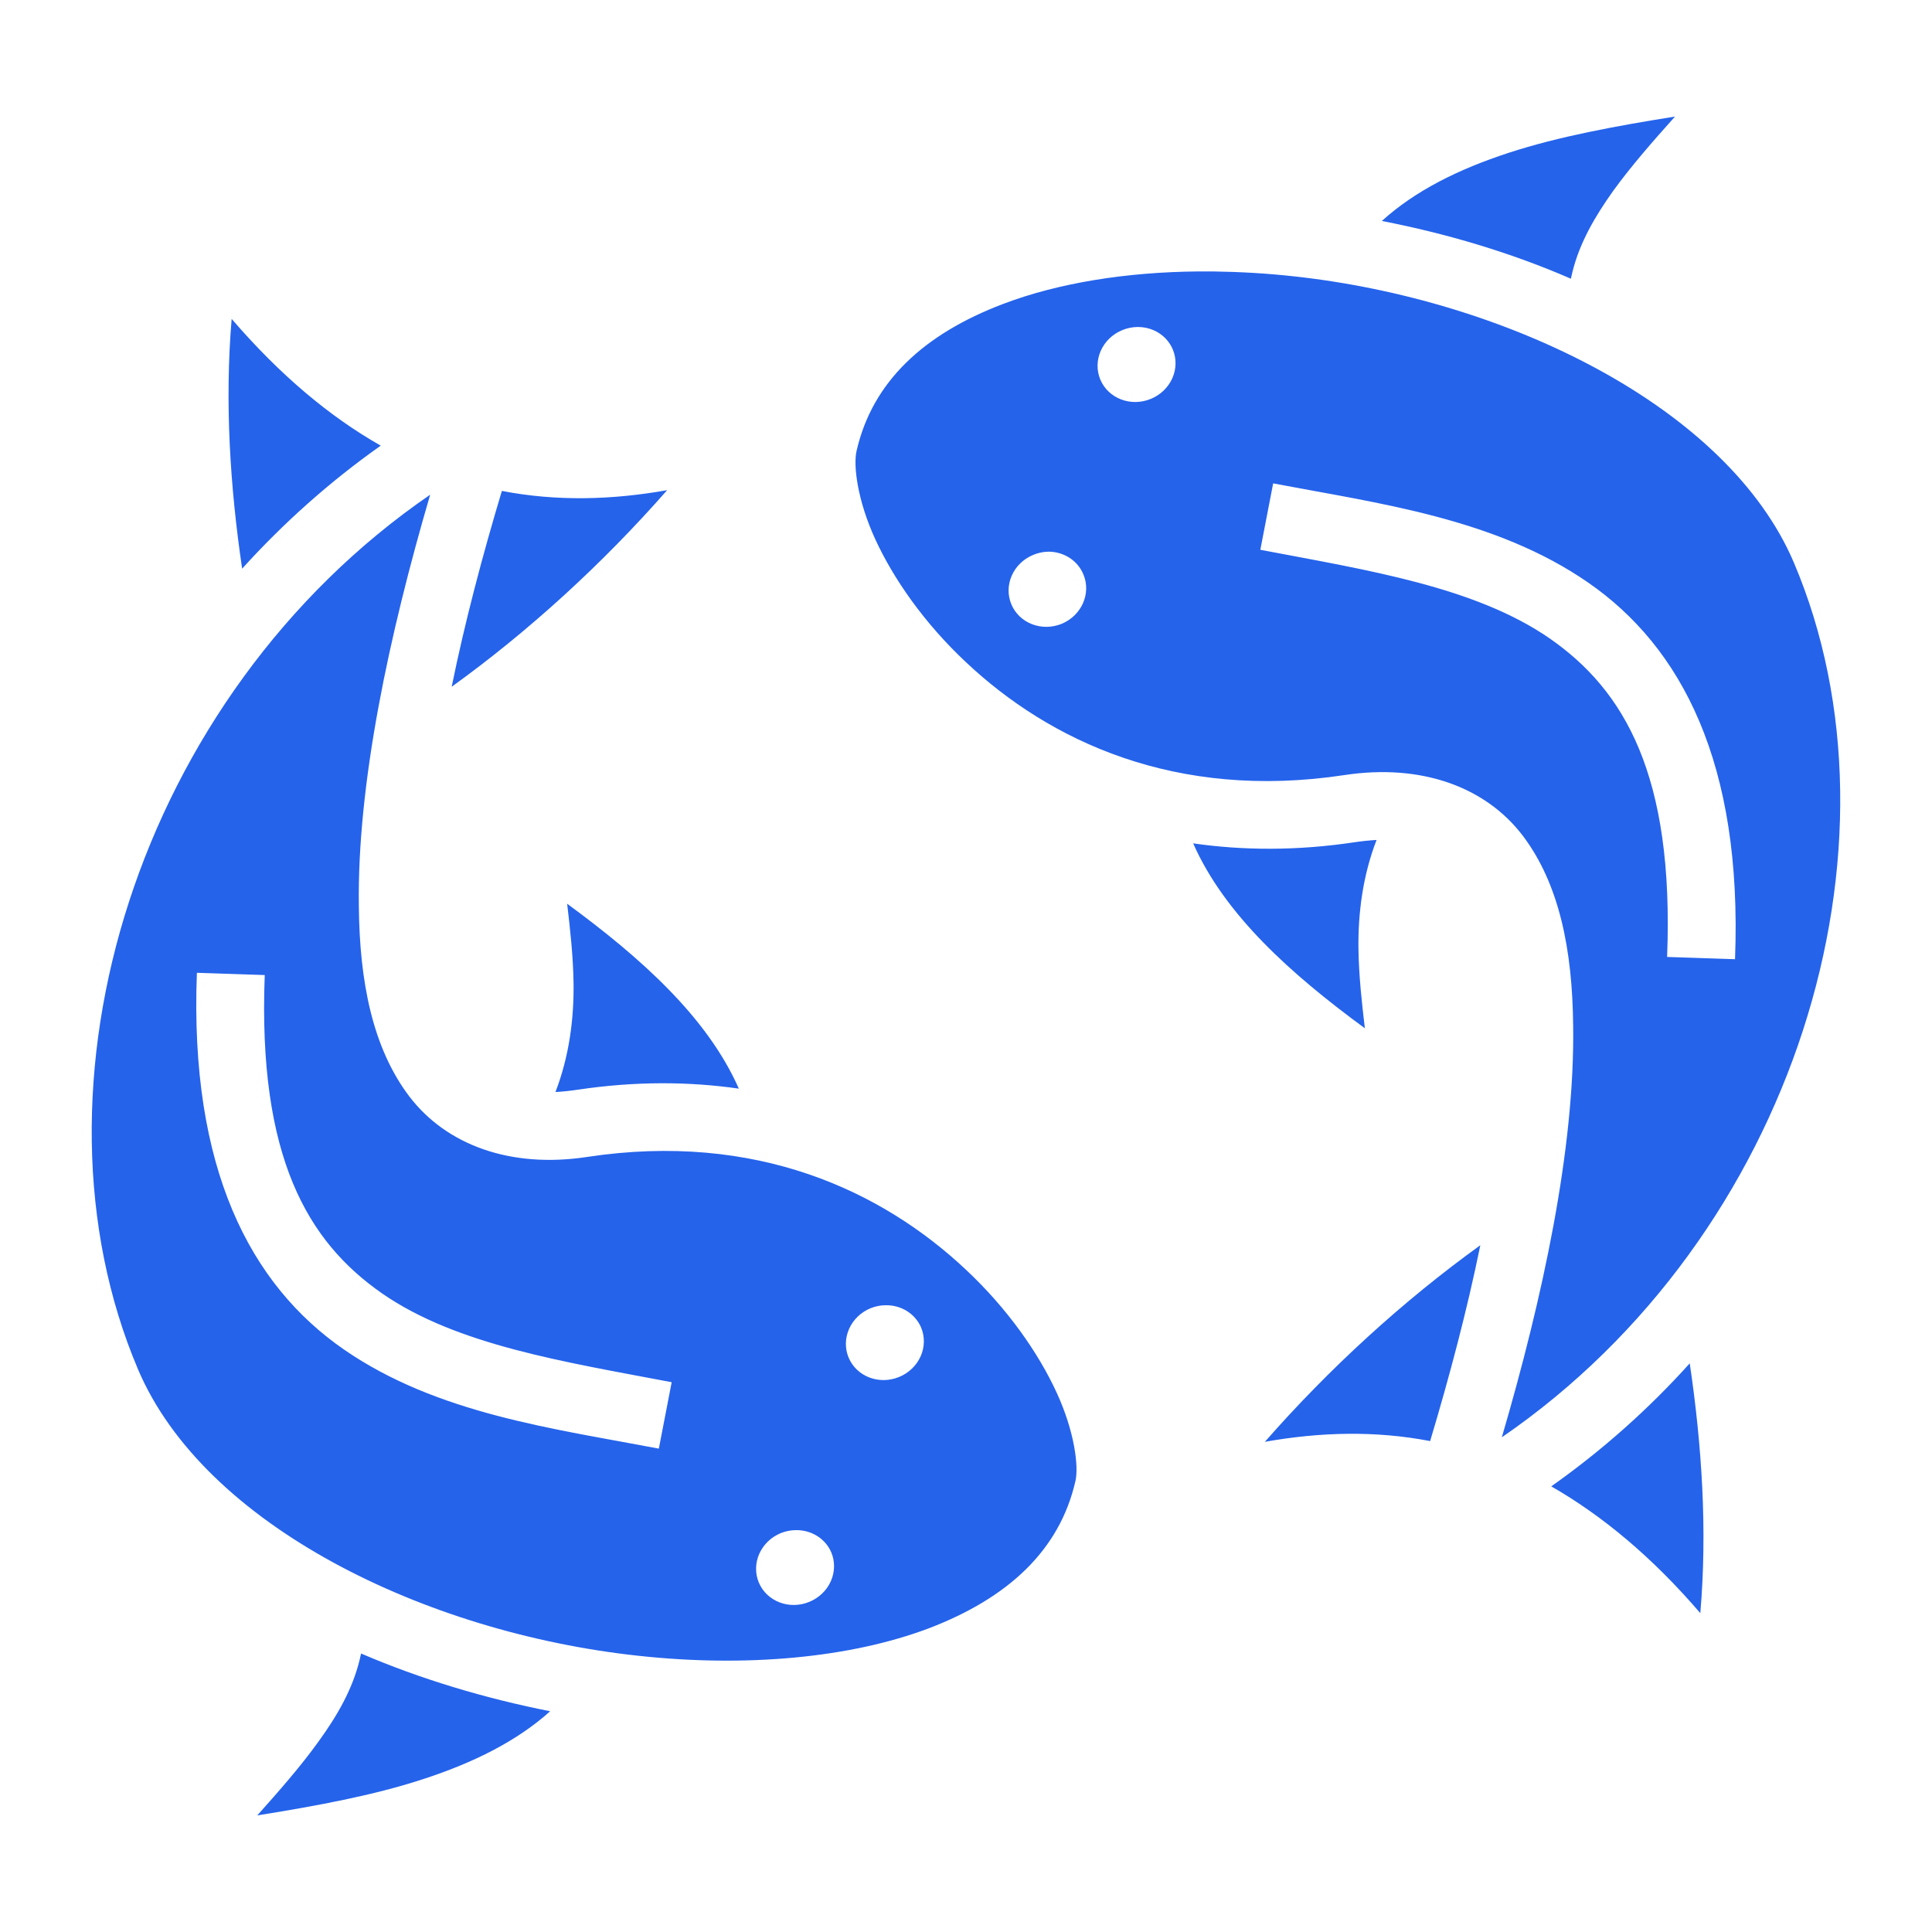
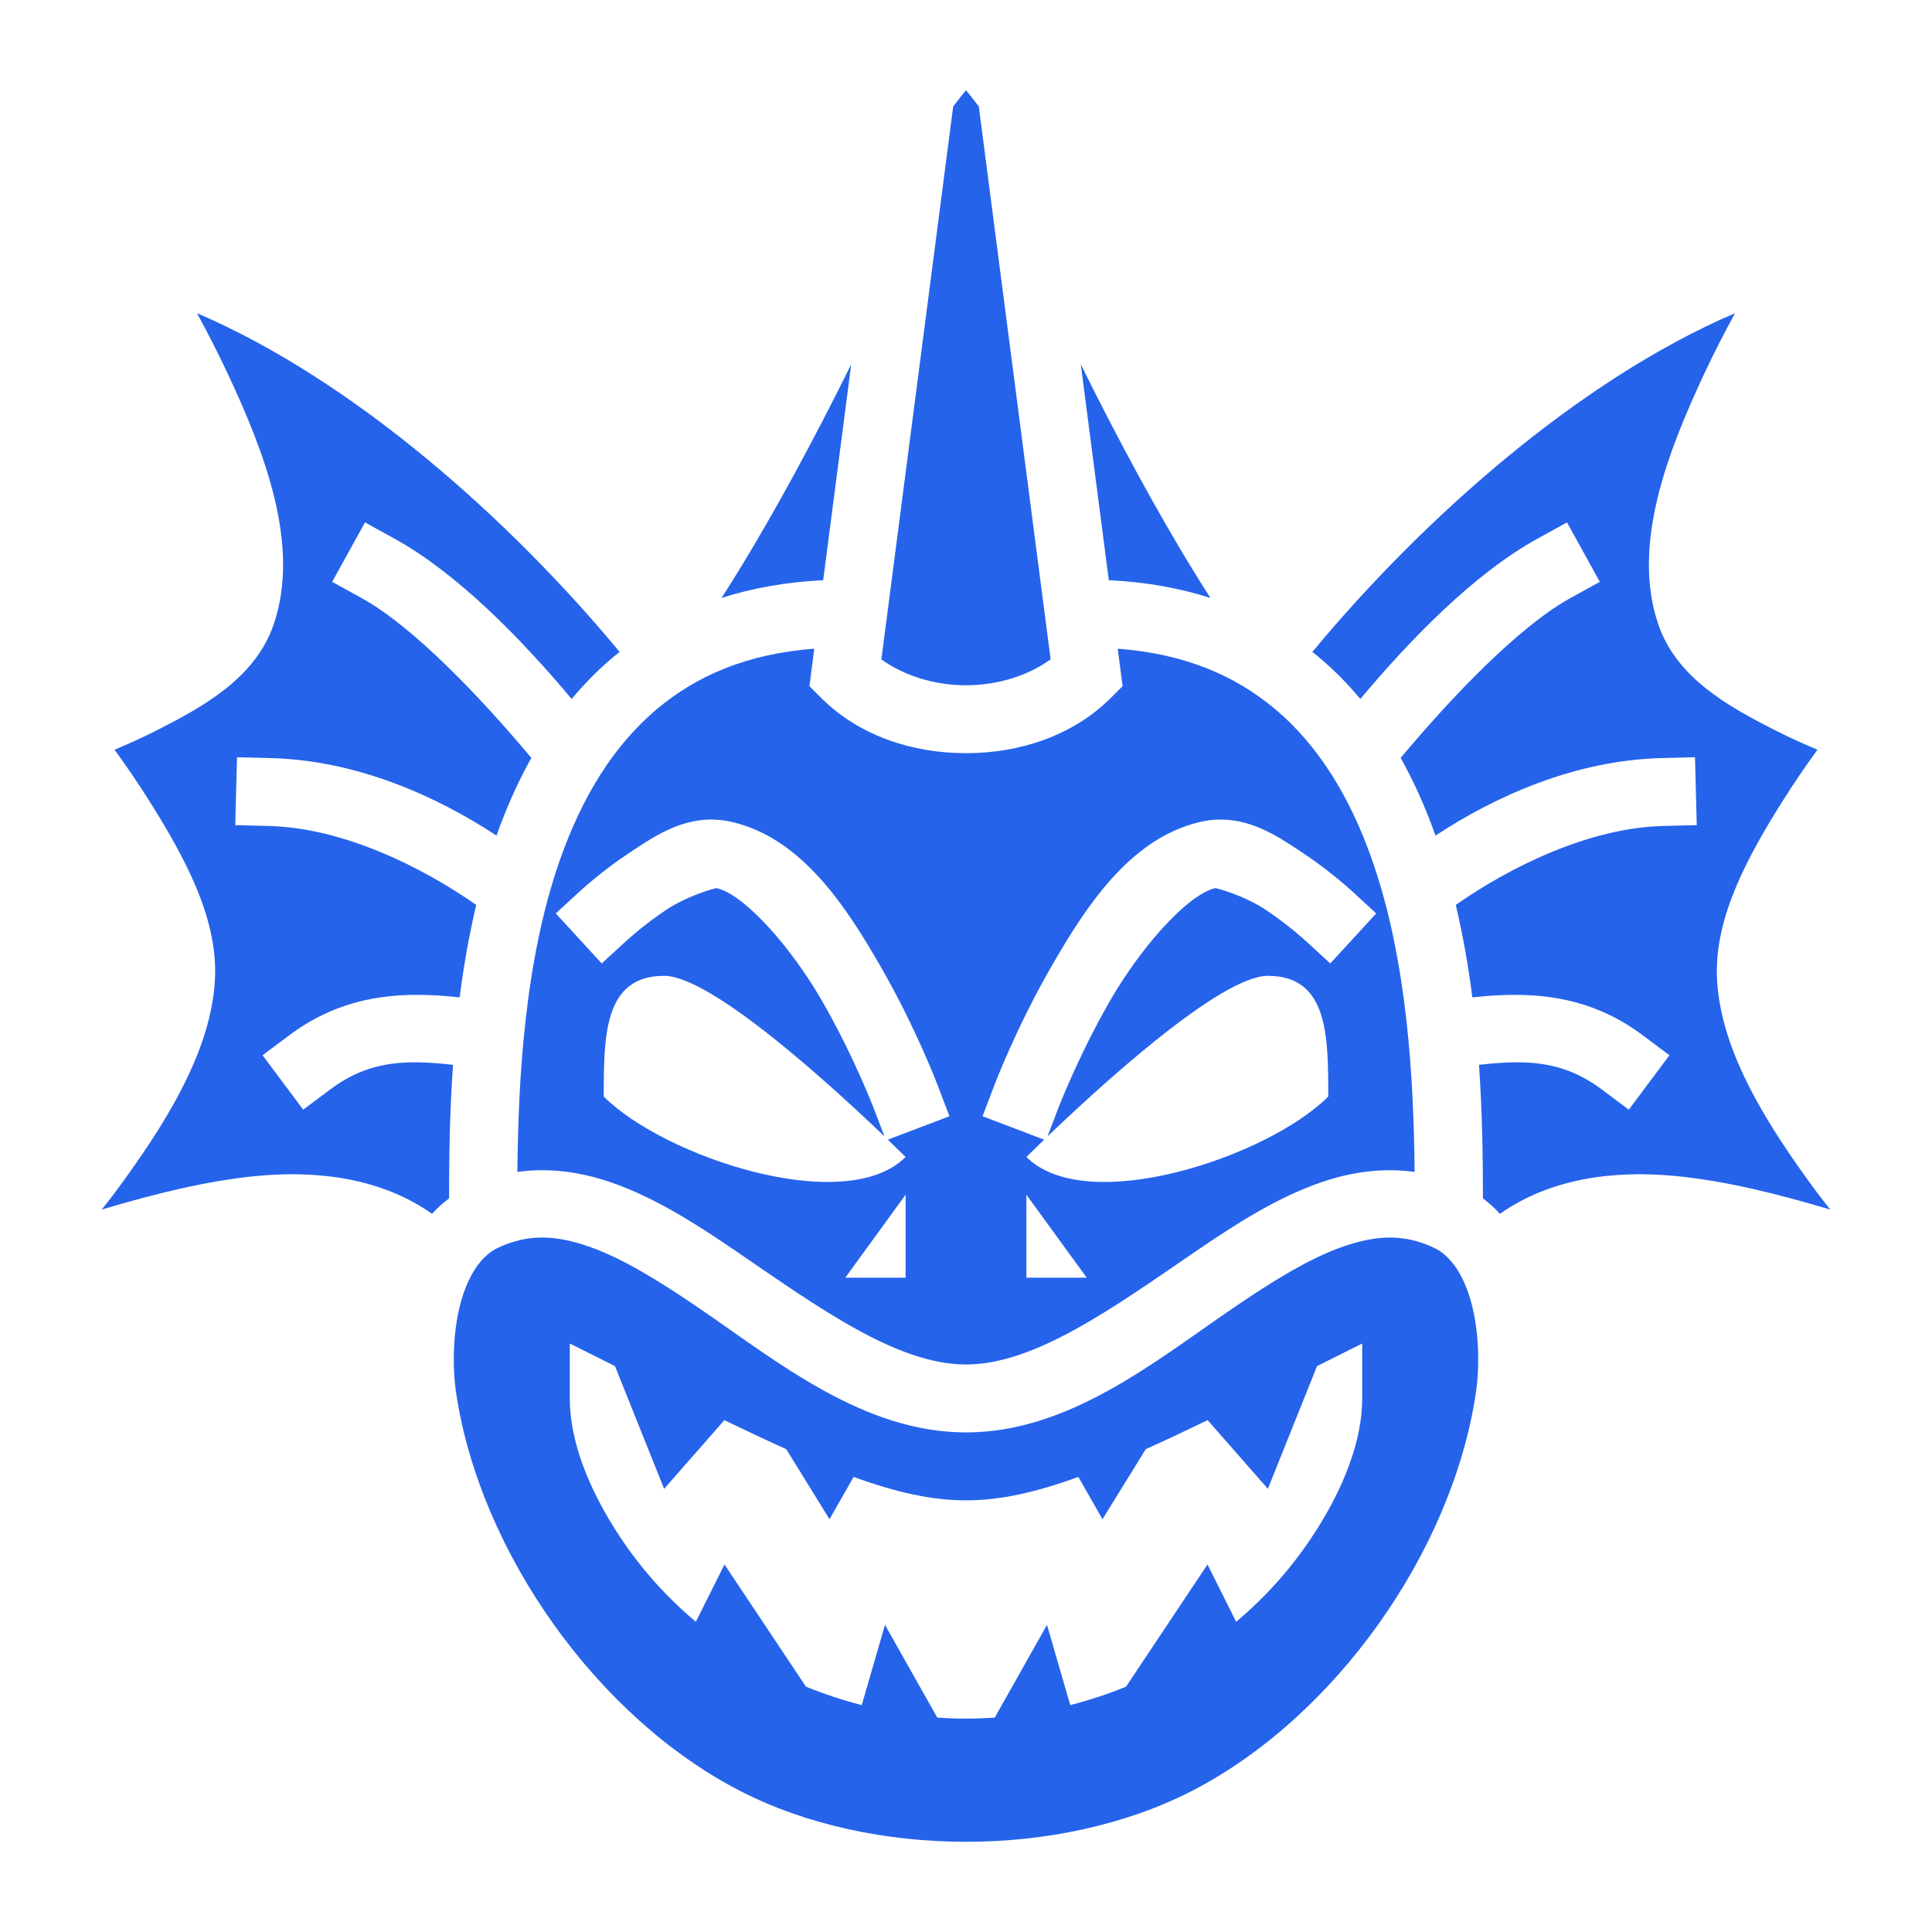
- <svg xmlns="http://www.w3.org/2000/svg" viewBox="0 0 512 512">
-   <path d="M443.9 30.89c-15.7 2.5-30.9 5.3-44 9.58-13.5 4.4-24.9 10.12-33.7 18.09 17.2 3.33 34.3 8.43 50.1 15.3.1-.58.3-1.16.4-1.73 1.9-7.79 6-14.79 10.8-21.53 4.9-6.76 10.7-13.35 16.4-19.71zM317.8 71.93c-19.2.15-37.3 3.03-52 8.63-20.9 7.95-34.6 20.54-38.8 38.94-.9 3.8.2 13.1 5 23.5s12.9 22.1 24 32.5c22.1 20.8 55.5 36.7 100.3 29.9 20.5-3.1 37.4 3.2 47.2 16 9.8 12.9 13.2 30.5 13.4 50.3.5 32.7-8.1 72.3-18.9 109.2 77.8-53.4 109.2-156.9 77.4-231.8-17.5-41.1-75.9-69.75-132.7-75.89-7-.77-14.1-1.17-21-1.27h-3.9v-.01zM61.39 84.51c-1.86 22.09-.41 44.59 2.78 66.19 10.85-12 23.14-23 36.73-32.6-13.59-7.7-26.79-18.81-39.51-33.59zm240.01 2.15a9.875 10.38 69.37 0 1 .1 0 9.875 10.38 69.37 0 1 9.3 5.94 9.875 10.38 69.37 0 1-5.8 13.1 9.875 10.38 69.37 0 1-13.4-5.1 9.875 10.38 69.37 0 1 5.8-13.11 9.875 10.38 69.37 0 1 4-.83zm36 41.44c27.8 5.3 58.8 9.2 83.5 26.3 24.7 17.1 40.9 47.8 38.9 99.8l-18-.6c1.9-48.3-11.4-70.7-31.1-84.4-19.8-13.7-48.3-18.1-76.7-23.5l3.4-17.6zm-160.6 1.8c-14.6 2.6-29.3 3-43.8.2-5.1 17-9.8 34.7-13.3 51.9 20.4-14.7 40-32.6 57.1-52.1zm-62.8 1.2C36.23 184.5 4.78 288 36.58 362.9c17.52 41.2 75.92 69.8 132.62 75.9 28.4 3.1 56.1.6 77-7.3 20.9-8 34.6-20.6 38.8-39 .9-3.8-.2-13.1-5-23.5s-12.9-22.1-24-32.5c-22.1-20.8-55.5-36.7-100.4-29.9-20.4 3.1-37.3-3.2-47.1-16-9.8-12.9-13.2-30.5-13.4-50.3-.5-32.7 8.1-72.3 18.9-109.2zm163.8 15.1a9.875 10.38 69.37 0 1 9.3 6 9.875 10.38 69.37 0 1-5.7 13.1 9.875 10.38 69.37 0 1-13.4-5.2 9.875 10.38 69.37 0 1 5.7-13 9.875 10.38 69.37 0 1 4.1-.9zm87 76.4c-1.8.1-3.8.3-5.8.6-15.3 2.3-29.6 2.2-42.8.3 8.4 19 26 34.7 45.5 49-.8-6.8-1.6-13.9-1.7-21.2-.1-9.2 1.1-19.1 4.8-28.7zm-214.5 16.9c.8 6.8 1.6 13.9 1.7 21.2.1 9.2-1.1 19.1-4.8 28.7 1.8-.1 3.8-.3 5.8-.6 15.3-2.3 29.6-2.2 42.8-.3-8.4-19-26-34.7-45.5-49zm-98.12 18.3l17.98.6c-1.85 48.3 11.4 70.7 31.14 84.4 19.8 13.7 48.3 18.1 76.7 23.5l-3.4 17.6c-27.8-5.3-58.8-9.2-83.5-26.3-24.7-17.1-40.92-47.8-38.92-99.8zM392.3 330c-20.4 14.7-40 32.6-57.1 52.1 14.6-2.6 29.3-3 43.8-.2 5.1-17 9.8-34.7 13.3-51.9zm-157.6 15.9a9.875 10.38 69.37 0 1 9.4 5.9 9.875 10.38 69.37 0 1-5.8 13.1 9.875 10.38 69.37 0 1-13.4-5.1 9.875 10.38 69.37 0 1 5.8-13.1 9.875 10.38 69.37 0 1 4-.8zm213.1 15.4c-10.8 12-23.1 23-36.7 32.6 13.6 7.8 26.8 18.8 39.5 33.6 1.9-22.1.4-44.5-2.8-66.2zm-236.9 44.2a9.875 10.38 69.37 0 1 .1 0 9.875 10.38 69.37 0 1 9.3 5.9 9.875 10.38 69.37 0 1-5.8 13.1 9.875 10.38 69.37 0 1-13.4-5.1 9.875 10.38 69.37 0 1 5.8-13.1 9.875 10.38 69.37 0 1 4-.8zM95.7 438.2c-.1.5-.3 1.1-.4 1.7-1.9 7.8-5.95 14.8-10.8 21.5-4.87 6.8-10.62 13.3-16.32 19.7 15.62-2.5 30.82-5.3 43.92-9.6 13.5-4.4 24.9-10.1 33.7-18-17.2-3.4-34.3-8.5-50.1-15.3z" fill="#2563eb" />
+ <svg xmlns="http://www.w3.org/2000/svg" width="512" height="512" viewBox="0 0 512 512">
+   <path fill="#2563eb" d="M256 23.906a134.338 134.338 0 0 0-3.395 4.314l-19.029 146.516c5.906 4.289 14.005 6.869 22.424 6.869 8.419 0 16.518-2.58 22.424-6.87L259.394 28.22A134.338 134.338 0 0 0 256 23.906zM52.197 82.993c2.633 4.83 5.372 10.094 8.059 15.832 9.706 20.733 19.502 45.58 12.256 66.7-4.893 14.26-18.833 21.828-30.762 27.916-4.115 2.1-7.915 3.778-11.395 5.244 2.888 3.986 6.193 8.714 9.625 14.222 8.46 13.576 17.636 29.8 17.012 46.043-.763 19.865-13.95 39.996-26.19 56.64-1.306 1.777-2.539 3.276-3.827 4.95 14.02-4.176 27.872-7.632 41.064-8.894 16.829-1.61 33.403.825 46.463 10.033a32.098 32.098 0 0 1 4.508-4.094c.01-9.985.11-22.057 1.045-35.396-11.958-1.312-21.933-1.398-32.496 6.494l-7.21 5.387-10.77-14.418 7.208-5.387c11.648-8.702 23.651-10.752 34.836-10.611.746.009 1.489.029 2.227.056 2.72.102 5.365.332 7.96.596 1.037-8.072 2.45-16.309 4.395-24.494-14.211-9.95-35.149-20.405-54.865-20.914l-8.996-.23.465-17.993 8.996.23c22.807.59 43.924 10.096 59.771 20.536 2.512-7.092 5.556-14.02 9.235-20.586-13.379-16.006-31.274-34.787-44.903-42.313l-7.879-4.35 8.701-15.755 7.877 4.35c16.791 9.271 33.688 26.7 46.89 42.447 3.375-4.048 7.1-7.842 11.241-11.293.482-.401.983-.783 1.475-1.174-28.886-34.842-70.211-71.854-112.016-89.774zm407.606 0c-41.805 17.92-83.13 54.932-112.016 89.774.492.391.993.773 1.475 1.174 4.14 3.45 7.866 7.244 11.242 11.29 13.202-15.745 30.098-33.173 46.889-42.445l7.877-4.35 8.7 15.757-7.878 4.35c-13.629 7.525-31.524 26.306-44.903 42.312 3.68 6.567 6.723 13.494 9.235 20.586 15.847-10.44 36.964-19.947 59.771-20.535l8.996-.23.465 17.991-8.996.23c-19.716.51-40.654 10.965-54.865 20.915 1.945 8.185 3.358 16.423 4.394 24.494 2.596-.264 5.24-.494 7.961-.596a89.93 89.93 0 0 1 2.227-.056c11.185-.14 23.188 1.909 34.836 10.61l7.209 5.388-10.772 14.418-7.209-5.387c-10.563-7.892-20.538-7.806-32.496-6.494.935 13.339 1.035 25.411 1.045 35.396a32.098 32.098 0 0 1 4.508 4.094c13.06-9.208 29.634-11.644 46.463-10.033 13.192 1.262 27.044 4.718 41.064 8.894-1.288-1.674-2.52-3.173-3.828-4.95-12.238-16.643-25.426-36.775-26.19-56.64-.623-16.244 8.552-32.467 17.013-46.042 3.432-5.509 6.737-10.237 9.625-14.223-3.48-1.466-7.28-3.144-11.395-5.244-11.929-6.088-25.869-13.655-30.762-27.916-7.246-21.12 2.55-45.967 12.256-66.7 2.687-5.738 5.426-11.002 8.059-15.832zm-234.217 13.53c-1.177 2.384-2.353 4.77-3.56 7.152-10.007 19.736-20.462 38.716-30.81 54.79 8.155-2.615 17.135-4.239 26.936-4.706zm60.828 0 7.434 57.236c9.801.467 18.78 2.09 26.935 4.705-10.347-16.073-20.802-35.053-30.808-54.789-1.208-2.382-2.384-4.768-3.56-7.152zm-70.62 75.386c-17.966 1.358-31.163 7.219-41.532 15.86-11.888 9.907-20.144 23.874-25.776 39.83-9.606 27.217-11.13 59.203-11.379 82.982a46.752 46.752 0 0 1 6.19-.47c6.381-.049 12.665 1.167 18.584 3.21 11.837 4.088 22.782 11.155 33.53 18.495 21.493 14.678 42.256 29.789 60.589 29.789s39.096-15.11 60.59-29.79c10.747-7.339 21.692-14.406 33.53-18.493 7.825-2.703 16.288-3.941 24.773-2.74-.25-23.78-1.773-55.766-11.38-82.983-5.63-15.956-13.887-29.923-25.775-39.83-10.369-8.641-23.566-14.502-41.533-15.86l1.29 9.928-3.132 3.131C284.243 195.089 270 199.605 256 199.605s-28.242-4.516-38.363-14.637l-3.131-3.13zm-27.628 45.28c.574-.008 1.155.006 1.744.04 1.346.082 2.731.281 4.158.618 18.589 4.388 30.298 22.616 39.467 38.57 9.17 15.954 14.875 30.985 14.875 30.985l3.203 8.408-16.322 6.219a775.756 775.756 0 0 1 4.709 4.576c-16 16-64 0-80-16 0-16 0-32 16-32 12.758 0 45.503 30.193 58.395 42.56l-2.805-7.357s-5.318-13.907-13.66-28.422c-8.343-14.515-20.634-28.285-27.998-30.023-.192-.046-7.454 1.83-13.31 5.714-5.858 3.884-10.532 8.155-10.532 8.155l-6.627 6.088-12.178-13.252 6.625-6.09s5.523-5.1 12.764-9.9c5.94-3.94 12.886-8.769 21.492-8.89zm135.668 0c8.606.12 15.552 4.95 21.492 8.888 7.241 4.802 12.764 9.9 12.764 9.9l6.625 6.09-12.178 13.253-6.627-6.088s-4.674-4.27-10.531-8.155c-5.857-3.883-13.12-5.76-13.31-5.714-7.365 1.738-19.656 15.508-27.999 30.023-8.342 14.515-13.66 28.422-13.66 28.422l-2.805 7.357c12.892-12.367 45.637-42.56 58.395-42.56 16 0 16 16 16 32-16 16-64 32-80 16 0 0 1.99-1.955 4.709-4.576l-16.322-6.22 3.203-8.407s5.705-15.03 14.875-30.985c9.17-15.954 20.878-34.182 39.467-38.57a24.473 24.473 0 0 1 4.158-.617c.589-.036 1.17-.05 1.744-.041zM240 316.605v22h-16zm32 0 16 22h-16zm-128.42 11.351c-3.928.01-7.735.878-11.705 2.772-4.352 2.076-7.826 7.184-9.83 14.672-2.004 7.487-2.22 16.729-1.147 23.867 6.332 42.105 37.42 85.884 75.22 105.336 34.955 17.989 84.809 17.989 119.765 0 37.799-19.452 68.887-63.23 75.219-105.336 1.073-7.138.857-16.38-1.147-23.867-2.004-7.488-5.478-12.596-9.83-14.672-7.94-3.788-15.232-3.468-24.13-.395-8.9 3.073-18.839 9.233-29.255 16.346-20.832 14.227-43.505 32.926-70.74 32.926-27.235 0-49.908-18.7-70.74-32.926-10.416-7.113-20.356-13.273-29.254-16.346-4.45-1.536-8.498-2.386-12.426-2.377zm7.42 28.088 11.975 5.987L176 394.55l15.96-18.196c5.902 2.85 11.374 5.433 16.405 7.693l11.465 18.557 6.395-11.205c11.472 4.172 20.813 6.205 29.775 6.205s18.303-2.033 29.775-6.205l6.395 11.205 11.465-18.557c5.03-2.26 10.503-4.843 16.404-7.693L336 394.55l13.025-32.52L361 356.045v14.56c0 11-4.744 23.841-13.512 36.993a105.125 105.125 0 0 1-19.896 22.191L320 414.605l-21.594 32.39a120.352 120.352 0 0 1-14.775 4.88l-6.166-21.27-13.844 24.572c-5.079.36-10.163.36-15.242 0l-13.844-24.572-6.166 21.27a120.352 120.352 0 0 1-14.775-4.88L192 414.605l-7.592 15.183a105.125 105.125 0 0 1-19.896-22.191C155.744 394.445 151 381.604 151 370.605z" />
</svg>
